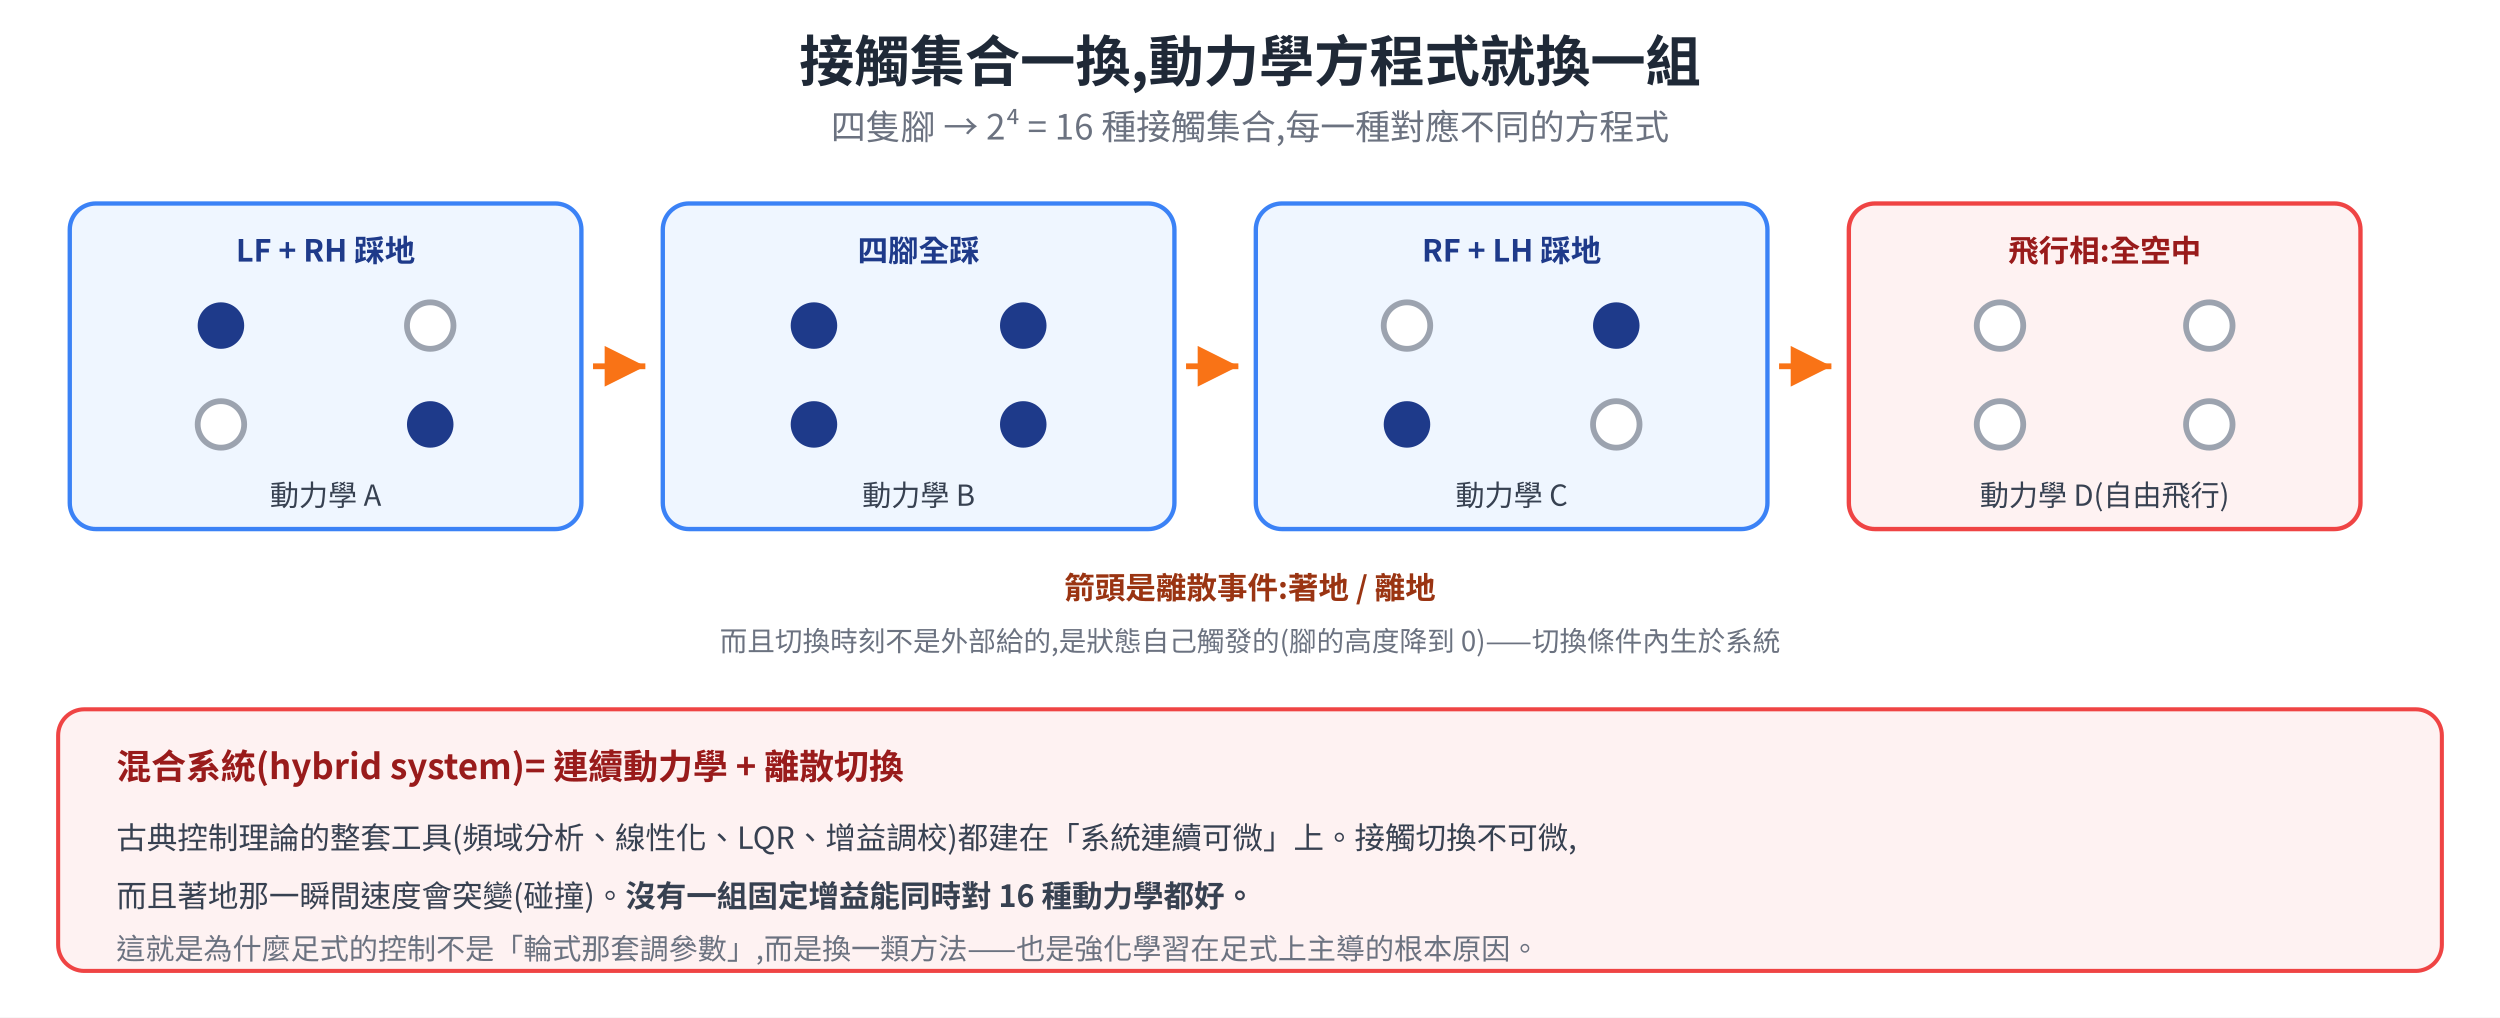
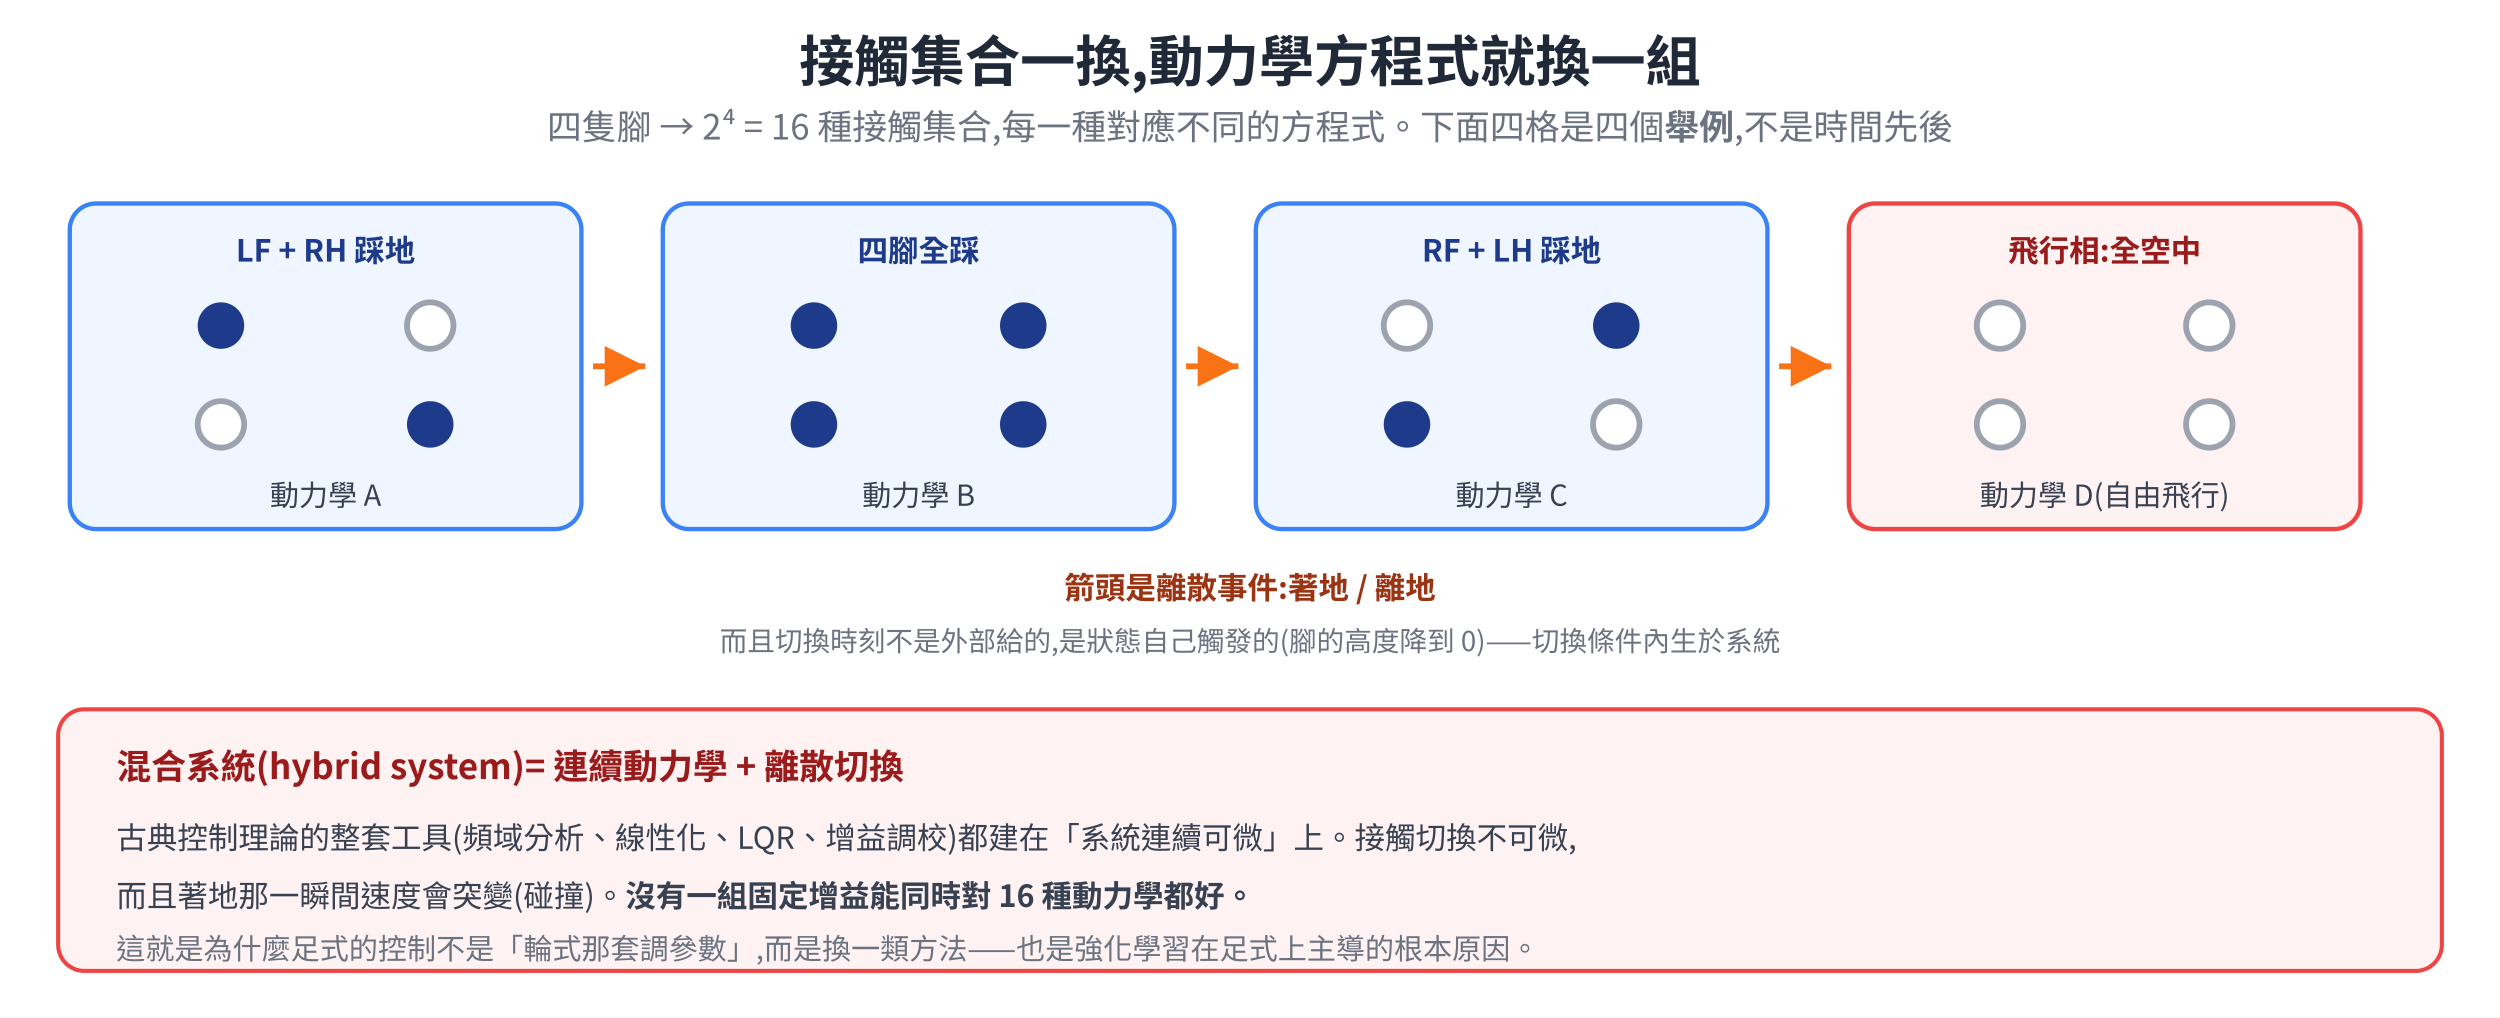
<svg xmlns="http://www.w3.org/2000/svg" viewBox="0 0 860 350" font-family="'Noto Sans CJK TC','PingFang TC','Microsoft JhengHei',sans-serif">
  <defs>
    <marker id="hcA" markerWidth="9" markerHeight="9" refX="7" refY="3.5" orient="auto">
      <path d="M0,0 L7,3.5 L0,7 Z" fill="#F97316" />
    </marker>
  </defs>
  <rect width="860" height="350" fill="#ffffff" />
  <text x="430" y="28" text-anchor="middle" font-size="19" font-weight="700" fill="#1F2937">接觸集合一換,動力學方程式就換一組</text>
-   <text x="430" y="48" text-anchor="middle" font-size="12" fill="#6B7280">四隻腳 → 2⁴ = 16 種接觸集合,每一種對應不同的方程式</text>
+   <text x="430" y="48" text-anchor="middle" font-size="12" fill="#6B7280">四隻腳 → 2⁴ = 16 種接觸集合,每一種對應不同的方程式。下面四格是四個<tspan font-weight="700">舉例</tspan>,不是時間先後</text>
  <g font-size="10">
    <rect x="24" y="70" width="176" height="112" rx="9" fill="#EFF6FF" stroke="#3B82F6" stroke-width="1.5" />
    <text x="112" y="90" text-anchor="middle" font-size="10.5" font-weight="700" fill="#1E3A8A">LF + RH 踩地</text>
    <circle cx="76" cy="112" r="8" fill="#1E3A8A" />
    <circle cx="148" cy="112" r="8" fill="#ffffff" stroke="#9CA3AF" stroke-width="2" />
    <circle cx="76" cy="146" r="8" fill="#ffffff" stroke="#9CA3AF" stroke-width="2" />
    <circle cx="148" cy="146" r="8" fill="#1E3A8A" />
    <text x="112" y="174" text-anchor="middle" fill="#374151">動力學 A</text>
    <rect x="228" y="70" width="176" height="112" rx="9" fill="#EFF6FF" stroke="#3B82F6" stroke-width="1.5" />
    <text x="316" y="90" text-anchor="middle" font-size="10.5" font-weight="700" fill="#1E3A8A">四腳全踩</text>
    <circle cx="280" cy="112" r="8" fill="#1E3A8A" />
    <circle cx="352" cy="112" r="8" fill="#1E3A8A" />
    <circle cx="280" cy="146" r="8" fill="#1E3A8A" />
    <circle cx="352" cy="146" r="8" fill="#1E3A8A" />
    <text x="316" y="174" text-anchor="middle" fill="#374151">動力學 B</text>
    <rect x="432" y="70" width="176" height="112" rx="9" fill="#EFF6FF" stroke="#3B82F6" stroke-width="1.5" />
    <text x="520" y="90" text-anchor="middle" font-size="10.5" font-weight="700" fill="#1E3A8A">RF + LH 踩地</text>
    <circle cx="484" cy="112" r="8" fill="#ffffff" stroke="#9CA3AF" stroke-width="2" />
    <circle cx="556" cy="112" r="8" fill="#1E3A8A" />
    <circle cx="484" cy="146" r="8" fill="#1E3A8A" />
    <circle cx="556" cy="146" r="8" fill="#ffffff" stroke="#9CA3AF" stroke-width="2" />
    <text x="520" y="174" text-anchor="middle" fill="#374151">動力學 C</text>
    <rect x="636" y="70" width="176" height="112" rx="9" fill="#FEF2F2" stroke="#EF4444" stroke-width="1.5" />
    <text x="724" y="90" text-anchor="middle" font-size="10.5" font-weight="700" fill="#991B1B">飛行相:全空中</text>
    <circle cx="688" cy="112" r="8" fill="#ffffff" stroke="#9CA3AF" stroke-width="2" />
    <circle cx="760" cy="112" r="8" fill="#ffffff" stroke="#9CA3AF" stroke-width="2" />
    <circle cx="688" cy="146" r="8" fill="#ffffff" stroke="#9CA3AF" stroke-width="2" />
    <circle cx="760" cy="146" r="8" fill="#ffffff" stroke="#9CA3AF" stroke-width="2" />
    <text x="724" y="174" text-anchor="middle" fill="#374151">動力學 D(自由飛行)</text>
  </g>
  <line x1="204" y1="126" x2="222" y2="126" stroke="#F97316" stroke-width="2" marker-end="url(#hcA)" />
  <line x1="408" y1="126" x2="426" y2="126" stroke="#F97316" stroke-width="2" marker-end="url(#hcA)" />
  <line x1="612" y1="126" x2="630" y2="126" stroke="#F97316" stroke-width="2" marker-end="url(#hcA)" />
  <text x="430" y="206" text-anchor="middle" font-size="10.5" font-weight="700" fill="#9A3412">箭頭是離散事件:著地 / 離地</text>
  <text x="430" y="224" text-anchor="middle" font-size="9.5" fill="#6B7280">而且切換時刻不是外部給的,是狀態自己觸發的(腳的高度降到 0)——切換條件內生於系統</text>
  <rect x="20" y="244" width="820" height="90" rx="9" fill="#FEF2F2" stroke="#EF4444" stroke-width="1.4" />
  <text x="40" y="268" font-size="12" font-weight="700" fill="#991B1B">混合系統(hybrid system)= 連續動力學 + 離散切換</text>
  <text x="40" y="292" font-size="10.5" fill="#374151">古典控制理論的整套工具(頻域分析、線性化、LQR、增益調校)都建在「系統連續可微」上。接觸切換不可微,</text>
  <text x="40" y="312" font-size="10.5" fill="#374151">而且著地那一瞬間速度會突變(碰撞)。<tspan font-weight="700">沒有一組固定增益能同時對 16 種動力學都好。</tspan>
  </text>
  <text x="40" y="330" font-size="10" fill="#6B7280">這就是為什麼足式的控制不是「輪式那套調參數」,而是換一類方法——也是強化學習在足式上主導的根本原因。</text>
</svg>
